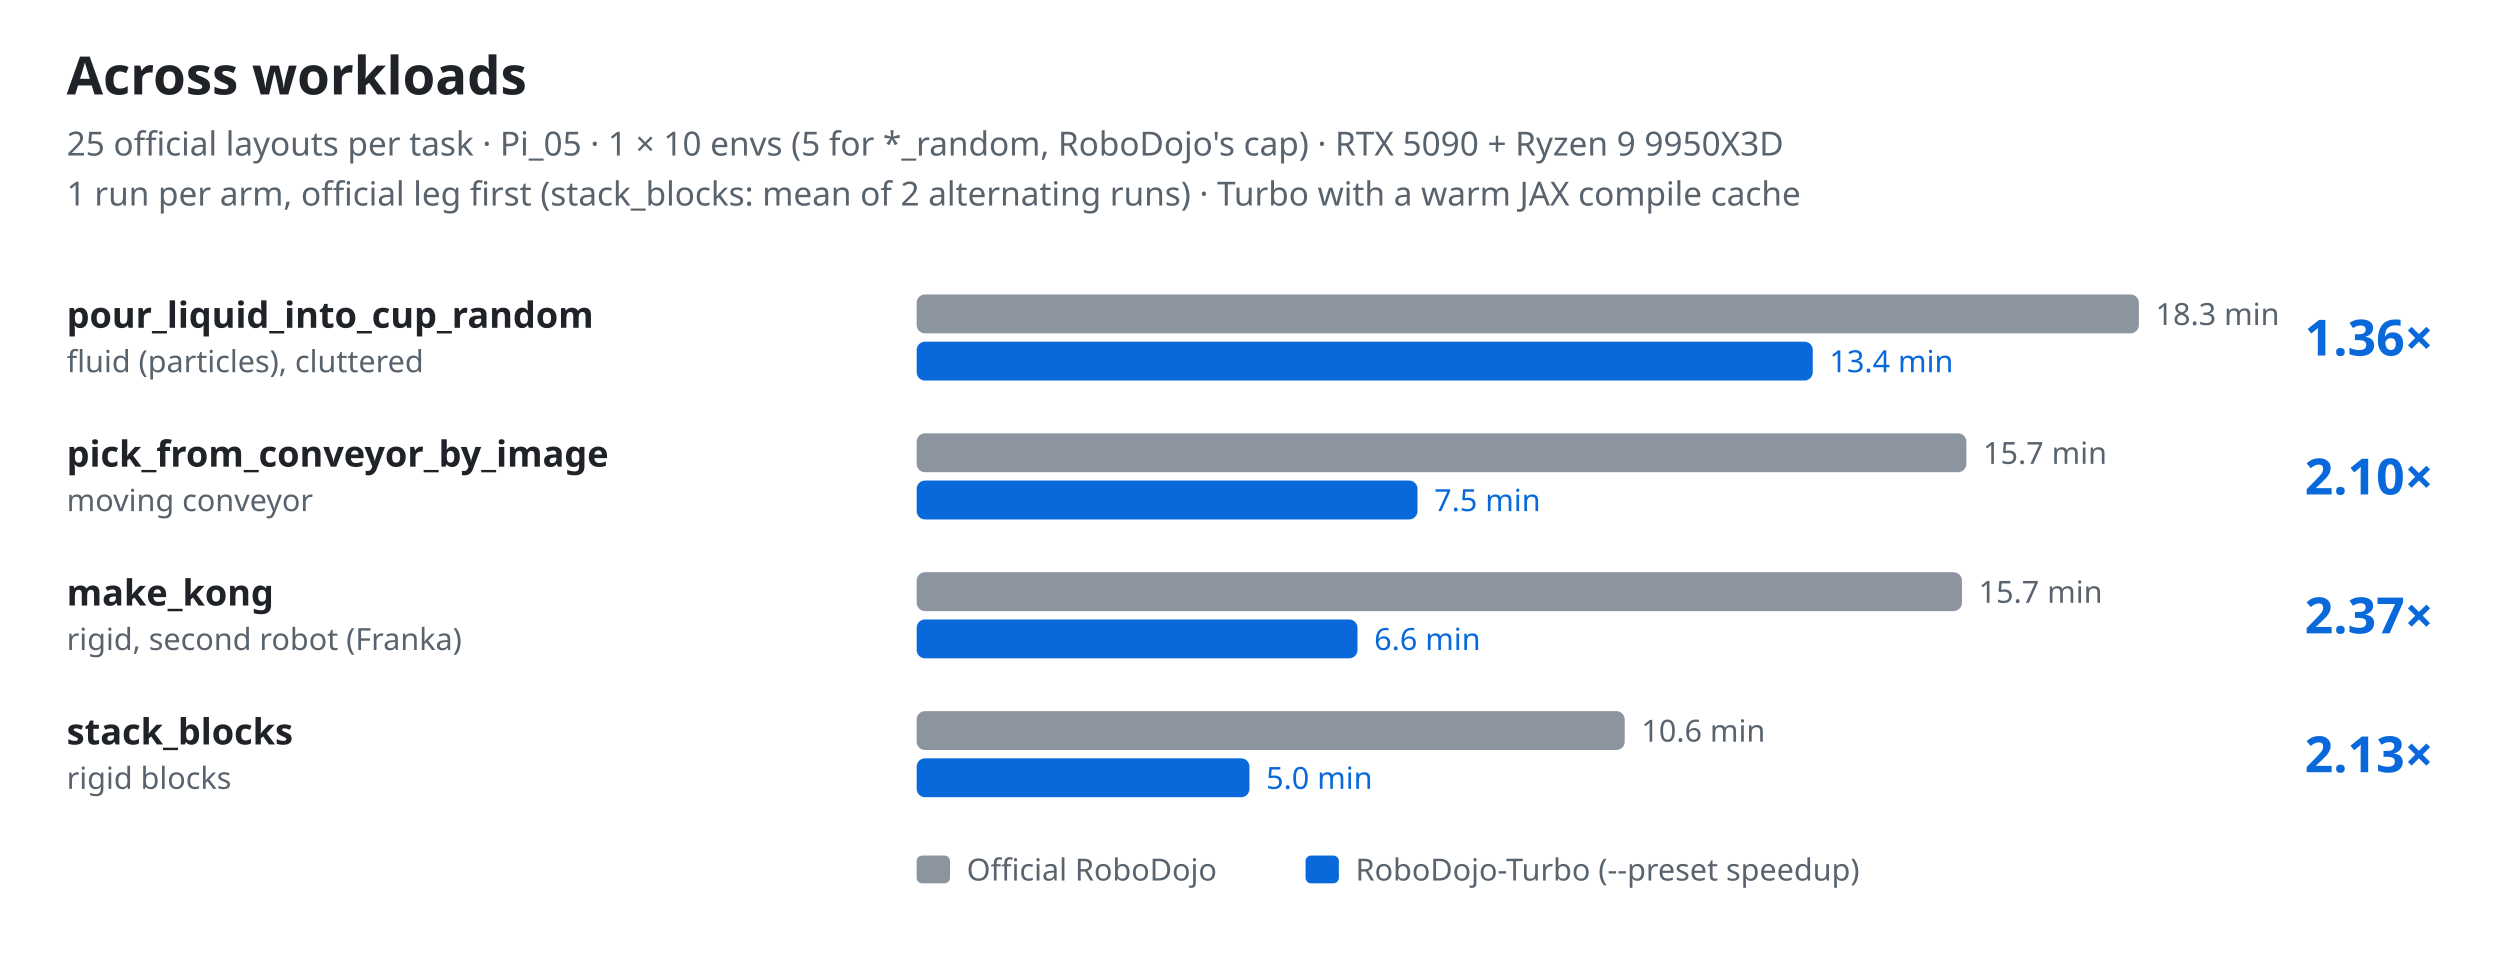
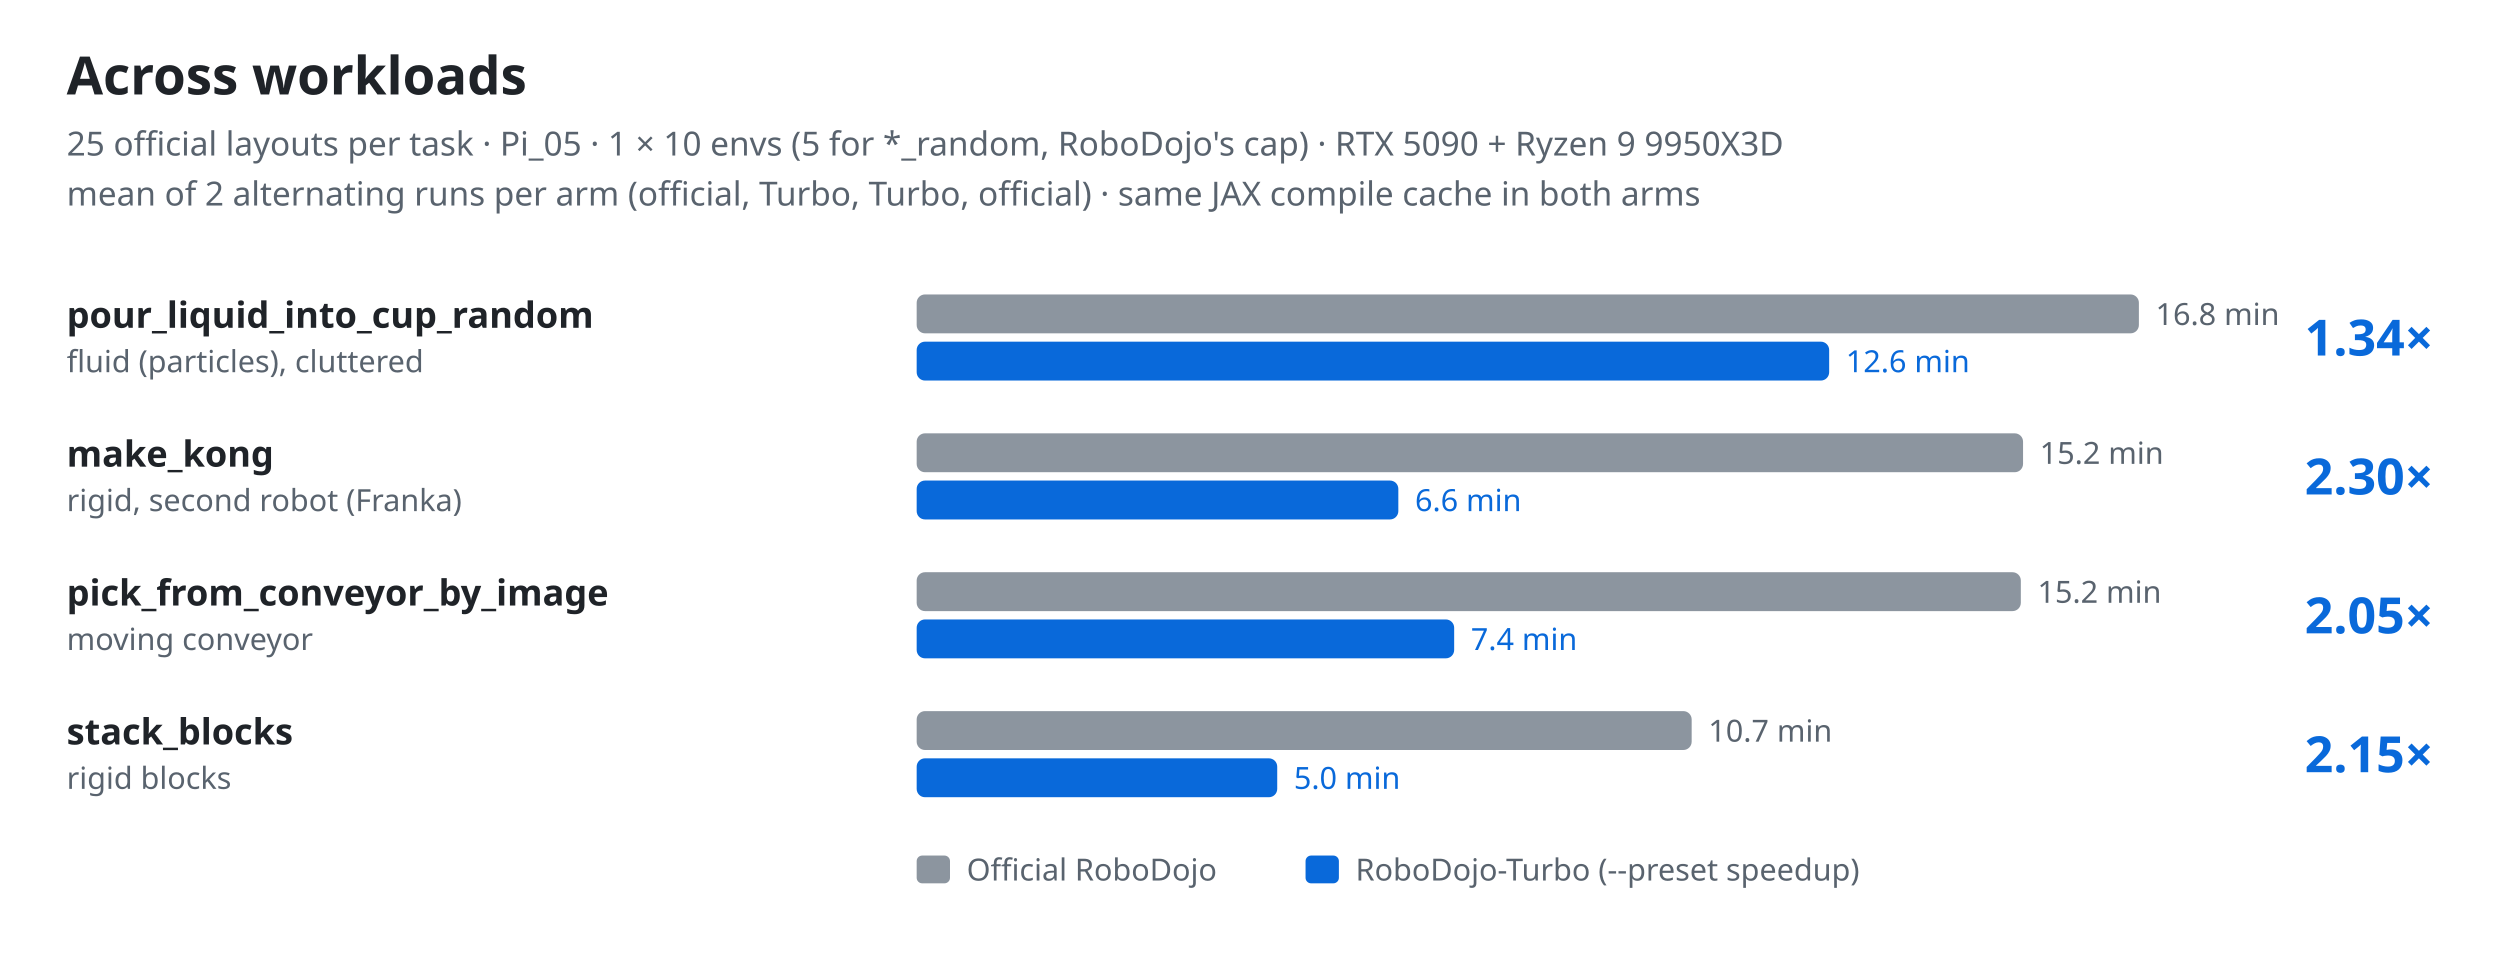
<svg xmlns="http://www.w3.org/2000/svg" width="900" height="346" viewBox="0 0 900 346" role="img" aria-label="RoboDojo-Turbo vs official RoboDojo wall-clock across tasks">
  <style>text{font-family:-apple-system,BlinkMacSystemFont,'Segoe UI','Noto Sans',Helvetica,Arial,sans-serif;fill:#1f2328}.m{fill:#59636e}.b{font-weight:600}.t{fill:#0969da}</style>
  <text x="24.0" y="34.0" font-size="19" class="b" text-anchor="start">Across workloads</text>
  <text x="24.0" y="56.0" font-size="12" class="m" text-anchor="start">25 official layouts per task · Pi_05 · 1 × 10 envs (5 for *_random, RoboDojo's cap) · RTX 5090 + Ryzen 9 9950X3D</text>
-   <text x="24.0" y="74.0" font-size="12" class="m" text-anchor="start">1 run per arm, official leg first (stack_blocks: mean of 2 alternating runs) · Turbo with a warm JAX compile cache</text>
+   <text x="24.0" y="74.0" font-size="12" class="m" text-anchor="start">mean of 2 alternating runs per arm (official, Turbo, Turbo, official) · same JAX compile cache in both arms</text>
  <text x="24.0" y="118.0" font-size="13" class="b" text-anchor="start">pour_liquid_into_cup_random</text>
  <text x="24.0" y="134.0" font-size="11" class="m" text-anchor="start">fluid (particles), cluttered</text>
  <rect x="330" y="106" width="440.0" height="14" rx="3" fill="#8c959f" />
-   <text x="776.0" y="117.0" font-size="11" class="m" text-anchor="start">18.3 min</text>
-   <rect x="330" y="123" width="322.6" height="14" rx="3" fill="#0969da" />
-   <text x="658.6" y="134.0" font-size="11" class="t" text-anchor="start">13.4 min</text>
-   <text x="876.0" y="128.0" font-size="18" class="t b" text-anchor="end">1.36×</text>
-   <text x="24.0" y="168.0" font-size="13" class="b" text-anchor="start">pick_from_conveyor_by_image</text>
-   <text x="24.0" y="184.0" font-size="11" class="m" text-anchor="start">moving conveyor</text>
-   <rect x="330" y="156" width="377.9" height="14" rx="3" fill="#8c959f" />
-   <text x="713.9" y="167.0" font-size="11" class="m" text-anchor="start">15.7 min</text>
-   <rect x="330" y="173" width="180.3" height="14" rx="3" fill="#0969da" />
-   <text x="516.3" y="184.0" font-size="11" class="t" text-anchor="start">7.5 min</text>
-   <text x="876.0" y="178.0" font-size="18" class="t b" text-anchor="end">2.10×</text>
-   <text x="24.0" y="218.0" font-size="13" class="b" text-anchor="start">make_kong</text>
-   <text x="24.0" y="234.0" font-size="11" class="m" text-anchor="start">rigid, second robot (Franka)</text>
-   <rect x="330" y="206" width="376.3" height="14" rx="3" fill="#8c959f" />
-   <text x="712.3" y="217.0" font-size="11" class="m" text-anchor="start">15.7 min</text>
-   <rect x="330" y="223" width="158.7" height="14" rx="3" fill="#0969da" />
-   <text x="494.7" y="234.0" font-size="11" class="t" text-anchor="start">6.6 min</text>
-   <text x="876.0" y="228.0" font-size="18" class="t b" text-anchor="end">2.37×</text>
+   <text x="776.0" y="117.0" font-size="11" class="m" text-anchor="start">16.8 min</text>
+   <rect x="330" y="123" width="328.5" height="14" rx="3" fill="#0969da" />
+   <text x="664.5" y="134.0" font-size="11" class="t" text-anchor="start">12.6 min</text>
+   <text x="876.0" y="128.0" font-size="18" class="t b" text-anchor="end">1.34×</text>
+   <text x="24.0" y="168.0" font-size="13" class="b" text-anchor="start">make_kong</text>
+   <text x="24.0" y="184.0" font-size="11" class="m" text-anchor="start">rigid, second robot (Franka)</text>
+   <rect x="330" y="156" width="398.3" height="14" rx="3" fill="#8c959f" />
+   <text x="734.3" y="167.0" font-size="11" class="m" text-anchor="start">15.2 min</text>
+   <rect x="330" y="173" width="173.4" height="14" rx="3" fill="#0969da" />
+   <text x="509.4" y="184.0" font-size="11" class="t" text-anchor="start">6.6 min</text>
+   <text x="876.0" y="178.0" font-size="18" class="t b" text-anchor="end">2.30×</text>
+   <text x="24.0" y="218.0" font-size="13" class="b" text-anchor="start">pick_from_conveyor_by_image</text>
+   <text x="24.0" y="234.0" font-size="11" class="m" text-anchor="start">moving conveyor</text>
+   <rect x="330" y="206" width="397.5" height="14" rx="3" fill="#8c959f" />
+   <text x="733.5" y="217.0" font-size="11" class="m" text-anchor="start">15.2 min</text>
+   <rect x="330" y="223" width="193.5" height="14" rx="3" fill="#0969da" />
+   <text x="529.5" y="234.0" font-size="11" class="t" text-anchor="start">7.4 min</text>
+   <text x="876.0" y="228.0" font-size="18" class="t b" text-anchor="end">2.05×</text>
  <text x="24.0" y="268.0" font-size="13" class="b" text-anchor="start">stack_blocks</text>
  <text x="24.0" y="284.0" font-size="11" class="m" text-anchor="start">rigid blocks</text>
-   <rect x="330" y="256" width="254.9" height="14" rx="3" fill="#8c959f" />
-   <text x="590.9" y="267.0" font-size="11" class="m" text-anchor="start">10.6 min</text>
-   <rect x="330" y="273" width="119.8" height="14" rx="3" fill="#0969da" />
-   <text x="455.8" y="284.0" font-size="11" class="t" text-anchor="start">5.0 min</text>
-   <text x="876.0" y="278.0" font-size="18" class="t b" text-anchor="end">2.13×</text>
+   <rect x="330" y="256" width="279.0" height="14" rx="3" fill="#8c959f" />
+   <text x="615.0" y="267.0" font-size="11" class="m" text-anchor="start">10.7 min</text>
+   <rect x="330" y="273" width="129.8" height="14" rx="3" fill="#0969da" />
+   <text x="465.8" y="284.0" font-size="11" class="t" text-anchor="start">5.0 min</text>
+   <text x="876.0" y="278.0" font-size="18" class="t b" text-anchor="end">2.15×</text>
  <rect x="330" y="308" width="12" height="10" rx="2" fill="#8c959f" />
  <text x="348.0" y="317.0" font-size="11" class="m" text-anchor="start">Official RoboDojo</text>
  <rect x="470" y="308" width="12" height="10" rx="2" fill="#0969da" />
  <text x="488.0" y="317.0" font-size="11" class="m" text-anchor="start">RoboDojo-Turbo (--preset speedup)</text>
</svg>
